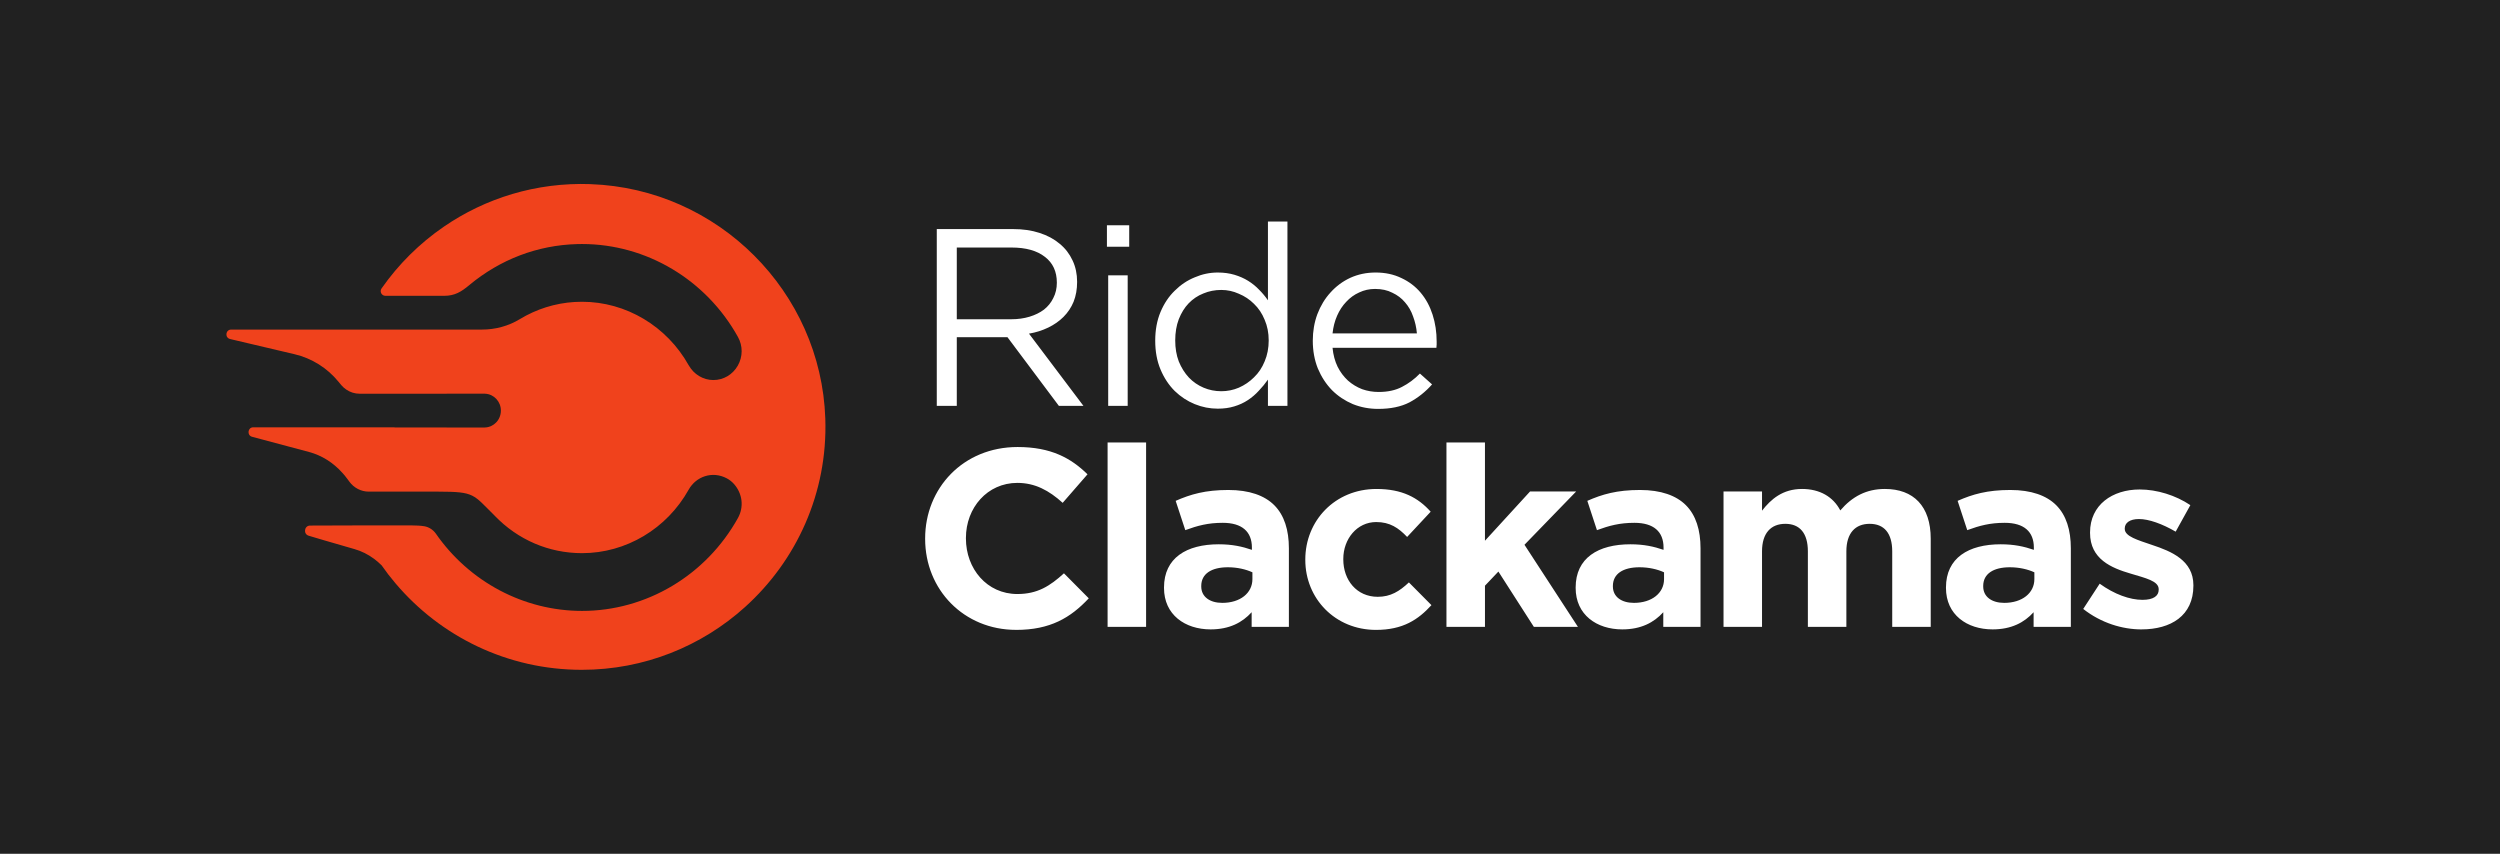
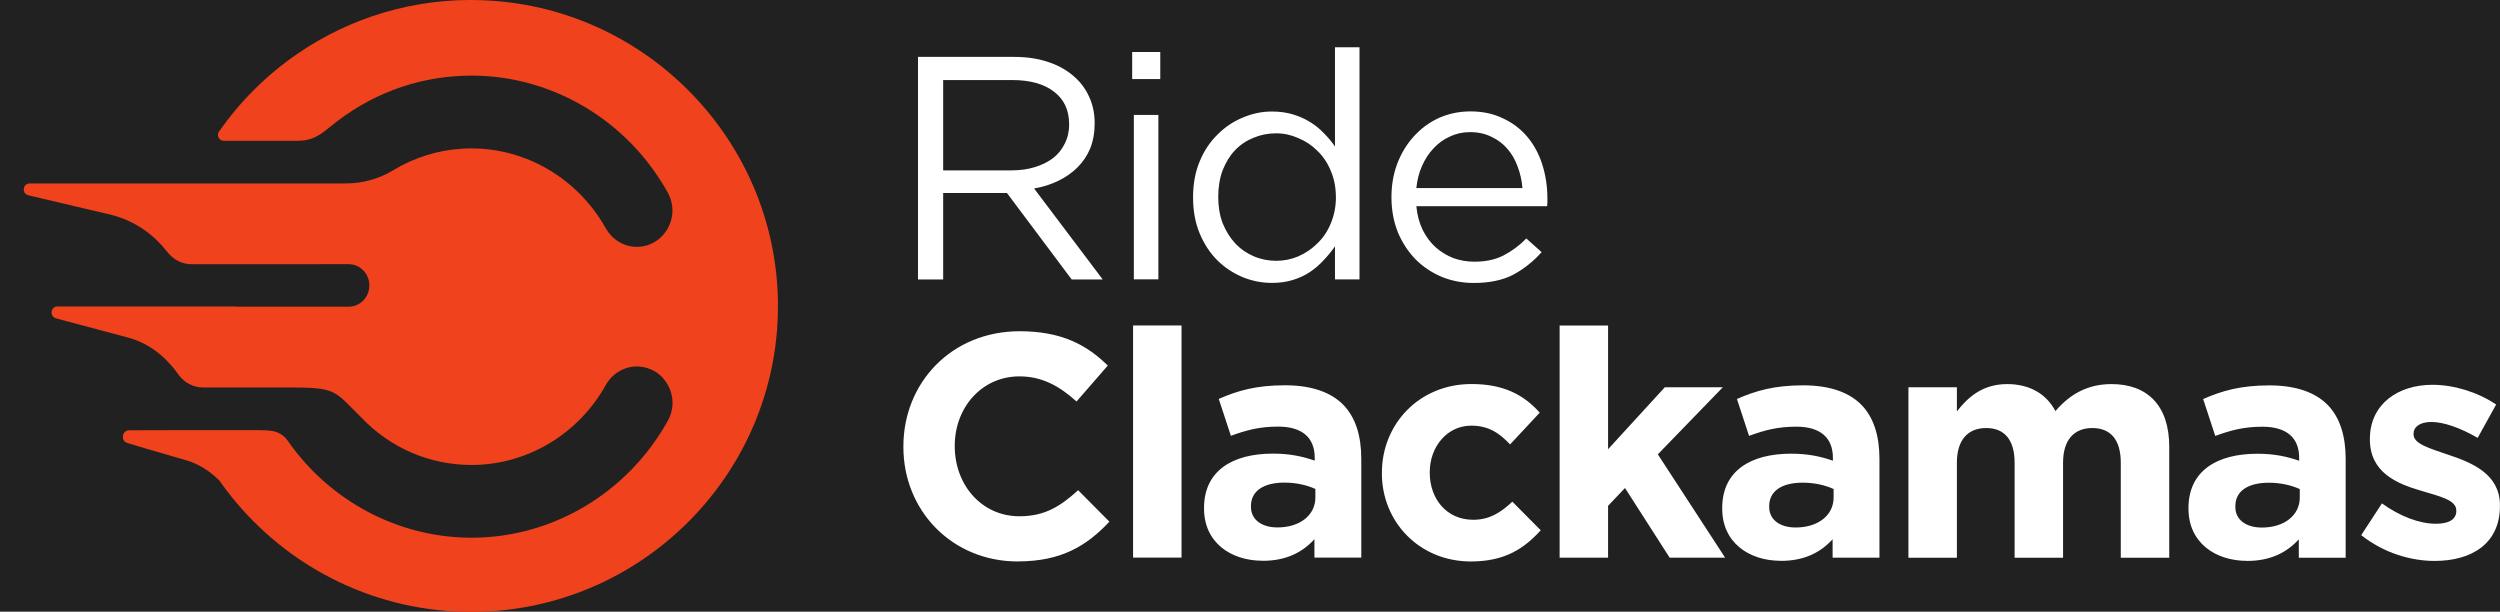
- <svg xmlns="http://www.w3.org/2000/svg" width="530" height="181" viewBox="0 0 530 181" fill="none">
-   <rect width="530" height="181" fill="#212121" />
-   <path d="M229.691 86.046L218.145 70.732C219.613 70.483 220.973 70.053 222.225 69.446C223.478 68.84 224.551 68.091 225.448 67.197C226.378 66.269 227.095 65.199 227.597 63.984C228.098 62.735 228.348 61.325 228.348 59.755C228.348 58.078 228.026 56.56 227.381 55.205C226.737 53.813 225.825 52.634 224.642 51.67C223.46 50.67 222.028 49.903 220.346 49.367C218.699 48.831 216.838 48.564 214.762 48.564H198.597V86.043H202.839V71.481H213.579L224.481 86.043H229.689L229.691 86.046ZM224.052 59.916C224.052 61.129 223.803 62.219 223.301 63.181C222.836 64.145 222.173 64.966 221.313 65.645C220.453 66.288 219.434 66.788 218.252 67.145C217.07 67.503 215.781 67.681 214.385 67.681H202.839V52.476H214.437C217.48 52.476 219.843 53.137 221.526 54.458C223.208 55.743 224.05 57.563 224.05 59.92L224.052 59.916ZM239.393 52.313V47.763H234.668V52.313H239.393ZM239.07 86.046V58.364H234.936V86.046H239.07ZM272.937 86.046V46.959H268.803V63.665C268.265 62.88 267.639 62.131 266.924 61.416C266.243 60.701 265.474 60.077 264.614 59.542C263.754 59.006 262.787 58.579 261.713 58.257C260.64 57.936 259.458 57.775 258.169 57.775C256.487 57.775 254.858 58.115 253.283 58.794C251.708 59.436 250.294 60.382 249.042 61.631C247.789 62.844 246.786 64.344 246.035 66.129C245.284 67.915 244.907 69.949 244.907 72.234C244.907 74.519 245.284 76.553 246.035 78.339C246.786 80.124 247.789 81.64 249.042 82.889C250.294 84.102 251.708 85.032 253.283 85.674C254.858 86.317 256.487 86.638 258.169 86.638C259.458 86.638 260.622 86.478 261.659 86.156C262.732 85.835 263.699 85.389 264.559 84.817C265.419 84.247 266.189 83.586 266.869 82.835C267.586 82.086 268.231 81.301 268.803 80.479V86.048L272.937 86.046ZM268.964 72.177C268.964 73.784 268.678 75.266 268.104 76.621C267.566 77.943 266.815 79.067 265.848 79.995C264.918 80.923 263.844 81.656 262.626 82.19C261.443 82.69 260.209 82.939 258.92 82.939C257.595 82.939 256.342 82.69 255.162 82.19C253.98 81.69 252.943 80.977 252.049 80.047C251.154 79.083 250.437 77.941 249.9 76.621C249.398 75.3 249.148 73.82 249.148 72.177C249.148 70.501 249.398 69.001 249.9 67.679C250.437 66.324 251.134 65.199 251.994 64.305C252.888 63.378 253.928 62.681 255.108 62.217C256.29 61.717 257.561 61.468 258.92 61.468C260.209 61.468 261.443 61.735 262.626 62.271C263.842 62.771 264.918 63.484 265.848 64.414C266.815 65.342 267.566 66.466 268.104 67.788C268.676 69.109 268.964 70.573 268.964 72.177ZM282.5 73.73H304.517C304.553 73.481 304.571 73.248 304.571 73.033V72.444C304.571 70.41 304.286 68.501 303.711 66.715C303.14 64.93 302.298 63.378 301.188 62.056C300.078 60.735 298.717 59.701 297.108 58.952C295.497 58.167 293.672 57.773 291.63 57.773C289.696 57.773 287.906 58.149 286.26 58.898C284.649 59.647 283.254 60.683 282.071 62.002C280.889 63.287 279.959 64.821 279.278 66.607C278.633 68.356 278.311 70.229 278.311 72.23C278.311 74.372 278.67 76.334 279.384 78.119C280.136 79.905 281.139 81.439 282.391 82.724C283.644 83.973 285.112 84.955 286.794 85.668C288.478 86.347 290.266 86.686 292.163 86.686C294.811 86.686 297.033 86.222 298.821 85.294C300.612 84.331 302.205 83.063 303.6 81.493L301.022 79.19C299.876 80.368 298.605 81.314 297.21 82.027C295.851 82.74 294.203 83.097 292.27 83.097C291.053 83.097 289.889 82.9 288.779 82.509C287.67 82.081 286.667 81.475 285.773 80.688C284.878 79.866 284.143 78.884 283.571 77.744C282.999 76.565 282.641 75.228 282.498 73.727L282.5 73.73ZM282.5 70.677C282.643 69.322 282.965 68.071 283.467 66.93C283.968 65.788 284.613 64.805 285.4 63.986C286.188 63.129 287.1 62.47 288.139 62.004C289.179 61.504 290.307 61.255 291.523 61.255C292.919 61.255 294.137 61.522 295.174 62.059C296.248 62.559 297.144 63.237 297.859 64.093C298.61 64.95 299.184 65.948 299.577 67.091C300.006 68.234 300.276 69.428 300.382 70.677H282.5Z" fill="white" />
-   <path d="M215.409 133.538C222.659 133.538 226.955 130.967 230.819 126.845L225.557 121.543C222.605 124.22 219.972 125.933 215.676 125.933C209.232 125.933 204.775 120.579 204.775 114.153V114.047C204.775 107.621 209.338 102.373 215.676 102.373C219.434 102.373 222.389 103.98 225.289 106.602L230.552 100.552C227.061 97.126 222.818 94.768 215.731 94.768C204.185 94.768 196.131 103.496 196.131 114.151V114.257C196.131 125.019 204.348 133.533 215.409 133.533V133.538ZM234.809 132.895H242.972V93.809H234.809V132.895ZM256.651 133.431C260.624 133.431 263.363 131.985 265.349 129.791V132.895H273.244V116.244C273.244 112.388 272.277 109.229 270.13 107.089C268.09 105.055 264.868 103.876 260.411 103.876C255.525 103.876 252.41 104.785 249.242 106.179L251.282 112.39C253.914 111.426 256.115 110.838 259.229 110.838C263.309 110.838 265.404 112.712 265.404 116.085V116.567C263.363 115.87 261.269 115.389 258.369 115.389C251.549 115.389 246.77 118.28 246.77 124.543V124.65C246.77 130.325 251.227 133.431 256.651 133.431ZM259.122 127.809C256.49 127.809 254.665 126.523 254.665 124.328V124.222C254.665 121.652 256.814 120.26 260.304 120.26C262.292 120.26 264.117 120.688 265.512 121.33V122.776C265.512 125.72 262.935 127.809 259.122 127.809ZM291.707 133.538C297.453 133.538 300.675 131.343 303.466 128.29L298.687 123.471C296.699 125.344 294.82 126.523 292.081 126.523C287.624 126.523 284.779 122.989 284.779 118.599V118.493C284.779 114.264 287.679 110.675 291.759 110.675C294.659 110.675 296.484 111.906 298.311 113.834L303.305 108.48C300.621 105.482 297.237 103.661 291.814 103.661C283.006 103.661 276.725 110.408 276.725 118.599V118.706C276.725 126.899 283.061 133.538 291.707 133.538ZM306.65 132.895H314.813V124.168L317.659 121.17L325.177 132.895H334.52L323.189 115.493L334.143 104.195H324.369L314.811 114.635V93.807H306.648V132.893L306.65 132.895ZM343.919 133.431C347.89 133.431 350.629 131.985 352.617 129.791V132.895H360.512V116.244C360.512 112.388 359.545 109.229 357.399 107.089C355.359 105.055 352.136 103.876 347.679 103.876C342.793 103.876 339.68 104.785 336.512 106.179L338.552 112.39C341.184 111.426 343.386 110.838 346.497 110.838C350.577 110.838 352.672 112.712 352.672 116.085V116.567C350.632 115.87 348.537 115.389 345.637 115.389C338.818 115.389 334.038 118.28 334.038 124.543V124.65C334.038 130.325 338.495 133.431 343.919 133.431ZM346.388 127.809C343.758 127.809 341.933 126.523 341.933 124.328V124.222C341.933 121.652 344.082 120.26 347.57 120.26C349.558 120.26 351.383 120.688 352.778 121.33V122.776C352.778 125.72 350.2 127.809 346.388 127.809ZM365.387 132.895H373.549V116.886C373.549 113.031 375.428 111.051 378.489 111.051C381.551 111.051 383.269 113.033 383.269 116.886V132.895H391.431V116.886C391.431 113.031 393.31 111.051 396.372 111.051C399.433 111.051 401.151 113.033 401.151 116.886V132.895H409.313V114.207C409.313 107.299 405.662 103.659 399.594 103.659C395.675 103.659 392.666 105.265 390.142 108.209C388.638 105.317 385.792 103.659 382.034 103.659C377.899 103.659 375.428 105.853 373.549 108.263V104.195H365.387V132.895ZM422.425 133.431C426.399 133.431 429.138 131.985 431.124 129.791V132.895H439.018V116.244C439.018 112.388 438.052 109.229 435.905 107.089C433.865 105.055 430.643 103.876 426.186 103.876C421.3 103.876 418.184 104.785 415.016 106.179L417.056 112.39C419.689 111.426 421.89 110.838 425.003 110.838C429.083 110.838 431.178 112.712 431.178 116.085V116.567C429.138 115.87 427.043 115.389 424.143 115.389C417.324 115.389 412.545 118.28 412.545 124.543V124.65C412.545 130.325 417.002 133.431 422.425 133.431ZM424.897 127.809C422.264 127.809 420.44 126.523 420.44 124.328V124.222C420.44 121.652 422.589 120.26 426.079 120.26C428.067 120.26 429.891 120.688 431.287 121.33V122.776C431.287 125.72 428.709 127.809 424.897 127.809ZM453.991 133.431C460.221 133.431 465 130.54 465 124.168V124.061C465 118.814 460.327 116.886 456.301 115.549C453.188 114.479 450.449 113.728 450.449 112.123V112.017C450.449 110.892 451.47 110.035 453.456 110.035C455.55 110.035 458.396 111.053 461.242 112.712L464.355 107.089C461.242 105 457.266 103.769 453.615 103.769C447.814 103.769 443.09 107.035 443.09 112.872V112.979C443.09 118.547 447.653 120.421 451.681 121.6C454.849 122.564 457.643 123.152 457.643 124.919V125.025C457.643 126.311 456.569 127.168 454.207 127.168C451.522 127.168 448.245 125.989 445.132 123.742L441.642 129.096C445.454 132.094 449.966 133.434 453.994 133.434L453.991 133.431Z" fill="white" />
-   <path d="M125.193 39.033C113.634 38.625 102.872 42.025 94.076 48.07C88.927 51.603 84.455 56.047 80.885 61.159C80.428 61.813 80.903 62.712 81.703 62.712H94.167C96.403 62.712 97.761 61.881 99.493 60.441L99.518 60.416C106.067 54.982 113.949 51.981 122.33 51.748C122.684 51.734 123.032 51.732 123.386 51.732C137.029 51.732 149.697 59.283 156.444 71.435C157.505 73.339 157.491 75.616 156.414 77.514C155.324 79.423 153.388 80.569 151.229 80.569C150.156 80.569 149.104 80.268 148.198 79.715C147.307 79.185 146.559 78.404 146.025 77.471L146.021 77.455L146.007 77.446C141.365 69.136 132.7 63.974 123.389 63.974C122.857 63.974 122.321 63.988 121.787 64.022C117.674 64.273 113.704 65.532 110.191 67.664C107.773 69.131 105.001 69.87 102.19 69.87H49.018C47.809 69.87 47.609 71.598 48.784 71.874L62.452 75.095C66.106 75.955 69.38 78.007 71.782 80.952L72.298 81.575C72.337 81.622 72.371 81.668 72.416 81.71C72.703 82.046 73.034 82.338 73.396 82.58C74.23 83.158 75.213 83.468 76.24 83.468H94.687V83.454H102.683C102.742 83.454 102.806 83.454 102.867 83.468C104.719 83.561 106.189 85.133 106.189 87.047C106.189 88.036 105.801 88.931 105.167 89.581C104.572 90.193 103.765 90.582 102.867 90.625C102.808 90.634 102.745 90.634 102.683 90.634H94.687V90.625H83.65L83.646 90.591H53.681C52.518 90.591 52.302 92.285 53.426 92.591L65.533 95.825C68.203 96.539 70.644 98.07 72.593 100.253C72.764 100.437 72.921 100.622 73.08 100.813C73.318 101.098 73.548 101.395 73.766 101.701L74.043 102.079C74.529 102.754 75.154 103.288 75.861 103.657C76.572 104.022 77.363 104.226 78.181 104.226H93.017C100.686 104.24 100.257 104.785 104.808 109.261L104.851 109.311C109.782 114.447 116.365 117.27 123.391 117.27C132.707 117.27 141.369 112.108 146.003 103.798C147.548 101.03 151.011 99.771 154.09 101.413C154.646 101.71 155.153 102.108 155.58 102.579C157.437 104.654 157.73 107.499 156.453 109.802C149.704 121.962 137.036 129.514 123.393 129.514C111.091 129.514 99.495 123.376 92.376 113.093C91.803 112.309 90.96 111.752 90.004 111.573C89.102 111.406 88.15 111.417 87.482 111.392L85.607 111.383H77.124L76.111 111.388H75.916L65.733 111.422C64.481 111.431 64.252 113.247 65.456 113.573L65.461 113.578L68.633 114.52L75.182 116.418C76.634 116.83 78.017 117.525 79.283 118.456C79.849 118.878 80.394 119.344 80.91 119.861C81.826 121.181 82.81 122.454 83.853 123.677C93.331 134.877 107.512 142 123.33 142C136.627 142 148.768 136.967 157.937 128.703L157.941 128.698C168.814 118.905 175.502 104.572 174.965 88.73C174.054 61.829 152.186 39.993 125.2 39.04L125.193 39.033Z" fill="#F0421C" />
+ <svg xmlns="http://www.w3.org/2000/svg" id="a" viewBox="0 0 421 103">
+   <defs>
+     <style>.b{fill:#fff;}.c{fill:#f0421c;}.d{fill:#212121;}</style>
+   </defs>
+   <rect class="d" width="421" height="103" />
+   <path class="b" d="m185.69,47.05l-11.55-15.31c1.47-.25,2.83-.68,4.08-1.29,1.25-.61,2.33-1.36,3.22-2.25.93-.93,1.65-2,2.15-3.21.5-1.25.75-2.66.75-4.23,0-1.68-.32-3.19-.97-4.55-.64-1.39-1.56-2.57-2.74-3.53-1.18-1-2.61-1.77-4.3-2.3-1.65-.54-3.51-.8-5.58-.8h-16.16v37.48h4.24v-14.56h10.74l10.9,14.56h5.21Zm-5.64-26.13c0,1.21-.25,2.3-.75,3.27-.46.96-1.13,1.79-1.99,2.46-.86.64-1.88,1.14-3.06,1.5-1.18.36-2.47.54-3.87.54h-11.55v-15.21h11.6c3.04,0,5.41.66,7.09,1.98,1.68,1.29,2.52,3.1,2.52,5.46h0Zm15.34-7.61v-4.55h-4.73v4.55h4.73Zm-.32,33.73v-27.68h-4.13v27.68h4.13Zm33.87,0V7.96h-4.13v16.71c-.54-.79-1.16-1.53-1.88-2.25-.68-.72-1.45-1.34-2.31-1.87-.86-.54-1.83-.96-2.9-1.29-1.07-.32-2.26-.48-3.54-.48-1.68,0-3.31.34-4.89,1.02-1.58.64-2.99,1.59-4.24,2.84-1.25,1.21-2.26,2.71-3.01,4.5-.75,1.79-1.13,3.82-1.13,6.1s.38,4.32,1.13,6.1c.75,1.79,1.75,3.3,3.01,4.55,1.25,1.21,2.67,2.14,4.24,2.79,1.57.64,3.2.96,4.89.96,1.29,0,2.45-.16,3.49-.48,1.07-.32,2.04-.77,2.9-1.34.86-.57,1.63-1.23,2.31-1.98.72-.75,1.36-1.53,1.93-2.36v5.57h4.13Zm-3.97-13.87c0,1.61-.29,3.09-.86,4.44-.54,1.32-1.29,2.45-2.26,3.37-.93.93-2,1.66-3.22,2.19-1.18.5-2.42.75-3.71.75s-2.58-.25-3.76-.75c-1.18-.5-2.22-1.21-3.11-2.14-.89-.96-1.61-2.11-2.15-3.43-.5-1.32-.75-2.8-.75-4.44s.25-3.18.75-4.5c.54-1.36,1.23-2.48,2.09-3.37.89-.93,1.93-1.62,3.11-2.09,1.18-.5,2.45-.75,3.81-.75,1.29,0,2.52.27,3.71.8,1.22.5,2.29,1.21,3.22,2.14.97.93,1.72,2.05,2.26,3.37.57,1.32.86,2.79.86,4.39Zm13.54,1.55h22.02c.04-.25.05-.48.05-.7v-.59c0-2.03-.29-3.94-.86-5.73-.57-1.79-1.41-3.34-2.52-4.66-1.11-1.32-2.47-2.36-4.08-3.1-1.61-.79-3.44-1.18-5.48-1.18-1.93,0-3.72.38-5.37,1.12-1.61.75-3.01,1.79-4.19,3.1-1.18,1.29-2.11,2.82-2.79,4.6-.65,1.75-.97,3.62-.97,5.62,0,2.14.36,4.1,1.07,5.89.75,1.79,1.76,3.32,3.01,4.6,1.25,1.25,2.72,2.23,4.4,2.94,1.68.68,3.47,1.02,5.37,1.02,2.65,0,4.87-.46,6.66-1.39,1.79-.96,3.38-2.23,4.78-3.8l-2.58-2.3c-1.15,1.18-2.42,2.12-3.81,2.84-1.36.71-3.01,1.07-4.94,1.07-1.22,0-2.38-.2-3.49-.59-1.11-.43-2.11-1.03-3.01-1.82-.9-.82-1.63-1.8-2.2-2.94-.57-1.18-.93-2.52-1.07-4.02h0Zm0-3.05c.14-1.36.46-2.61.97-3.75.5-1.14,1.15-2.12,1.93-2.94.79-.86,1.7-1.52,2.74-1.98,1.04-.5,2.17-.75,3.38-.75,1.4,0,2.61.27,3.65.8,1.07.5,1.97,1.18,2.68,2.03.75.86,1.32,1.86,1.72,3,.43,1.14.7,2.34.8,3.59h-17.88Z" />
+   <path class="b" d="m171.41,94.54c7.25,0,11.55-2.57,15.41-6.69l-5.26-5.3c-2.95,2.68-5.59,4.39-9.88,4.39-6.44,0-10.9-5.35-10.9-11.78v-.11c0-6.43,4.56-11.67,10.9-11.67,3.76,0,6.71,1.61,9.61,4.23l5.26-6.05c-3.49-3.43-7.73-5.78-14.82-5.78-11.55,0-19.6,8.73-19.6,19.38v.11c0,10.76,8.22,19.28,19.28,19.28h0Zm19.4-.64h8.16v-39.09h-8.16v39.09Zm21.84.54c3.97,0,6.71-1.45,8.7-3.64v3.1h7.89v-16.65c0-3.86-.97-7.02-3.11-9.16-2.04-2.03-5.26-3.21-9.72-3.21-4.89,0-8,.91-11.17,2.3l2.04,6.21c2.63-.96,4.83-1.55,7.95-1.55,4.08,0,6.17,1.87,6.17,5.25v.48c-2.04-.7-4.13-1.18-7.04-1.18-6.82,0-11.6,2.89-11.6,9.15v.11c0,5.67,4.46,8.78,9.88,8.78Zm2.47-5.62c-2.63,0-4.46-1.29-4.46-3.48v-.11c0-2.57,2.15-3.96,5.64-3.96,1.99,0,3.81.43,5.21,1.07v1.45c0,2.94-2.58,5.03-6.39,5.03Zm32.58,5.73c5.75,0,8.97-2.19,11.76-5.25l-4.78-4.82c-1.99,1.87-3.87,3.05-6.61,3.05-4.46,0-7.3-3.53-7.3-7.92v-.11c0-4.23,2.9-7.82,6.98-7.82,2.9,0,4.73,1.23,6.55,3.16l4.99-5.35c-2.68-3-6.07-4.82-11.49-4.82-8.81,0-15.09,6.75-15.09,14.94v.11c0,8.19,6.34,14.83,14.98,14.83Zm14.94-.64h8.16v-8.73l2.85-3,7.52,11.73h9.34l-11.33-17.4,10.95-11.3h-9.77l-9.56,10.44v-20.83h-8.16v39.09h0Zm37.27.54c3.97,0,6.71-1.45,8.7-3.64v3.1h7.89v-16.65c0-3.86-.97-7.02-3.11-9.16-2.04-2.03-5.26-3.21-9.72-3.21-4.89,0-8,.91-11.17,2.3l2.04,6.21c2.63-.96,4.83-1.55,7.95-1.55,4.08,0,6.17,1.87,6.17,5.25v.48c-2.04-.7-4.14-1.18-7.04-1.18-6.82,0-11.6,2.89-11.6,9.15v.11c0,5.67,4.46,8.78,9.88,8.78Zm2.47-5.62c-2.63,0-4.45-1.29-4.45-3.48v-.11c0-2.57,2.15-3.96,5.64-3.96,1.99,0,3.81.43,5.21,1.07v1.45c0,2.94-2.58,5.03-6.39,5.03Zm19,5.09h8.16v-16.01c0-3.86,1.88-5.83,4.94-5.83s4.78,1.98,4.78,5.83v16.01h8.16v-16.01c0-3.86,1.88-5.83,4.94-5.83s4.78,1.98,4.78,5.83v16.01h8.16v-18.69c0-6.91-3.65-10.55-9.72-10.55-3.92,0-6.93,1.61-9.45,4.55-1.5-2.89-4.35-4.55-8.11-4.55-4.14,0-6.61,2.19-8.48,4.6v-4.07h-8.16v28.7Zm57.04.54c3.97,0,6.71-1.45,8.7-3.64v3.1h7.89v-16.65c0-3.86-.97-7.02-3.11-9.16-2.04-2.03-5.26-3.21-9.72-3.21-4.89,0-8,.91-11.17,2.3l2.04,6.21c2.63-.96,4.83-1.55,7.95-1.55,4.08,0,6.18,1.87,6.18,5.25v.48c-2.04-.7-4.14-1.18-7.04-1.18-6.82,0-11.6,2.89-11.6,9.15v.11c0,5.67,4.46,8.78,9.88,8.78Zm2.47-5.62c-2.63,0-4.46-1.29-4.46-3.48v-.11c0-2.57,2.15-3.96,5.64-3.96,1.99,0,3.81.43,5.21,1.07v1.45c0,2.94-2.58,5.03-6.39,5.03Zm29.09,5.62c6.23,0,11.01-2.89,11.01-9.26v-.11c0-5.25-4.67-7.17-8.7-8.51-3.11-1.07-5.85-1.82-5.85-3.43v-.11c0-1.12,1.02-1.98,3.01-1.98,2.09,0,4.94,1.02,7.79,2.68l3.11-5.62c-3.11-2.09-7.09-3.32-10.74-3.32-5.8,0-10.52,3.27-10.52,9.1v.11c0,5.57,4.56,7.44,8.59,8.62,3.17.96,5.96,1.55,5.96,3.32v.11c0,1.29-1.07,2.14-3.44,2.14-2.68,0-5.96-1.18-9.08-3.43l-3.49,5.35c3.81,3,8.32,4.34,12.35,4.34h0Z" />
+   <path class="c" d="m81.19.03c-11.56-.41-22.32,2.99-31.12,9.04-5.15,3.53-9.62,7.98-13.19,13.09-.46.65.02,1.55.82,1.55h12.46c2.24,0,3.59-.83,5.33-2.27l.03-.02c6.55-5.43,14.43-8.43,22.81-8.67.35-.01.7-.02,1.06-.02,13.64,0,26.31,7.55,33.06,19.7,1.06,1.9,1.05,4.18-.03,6.08-1.09,1.91-3.03,3.06-5.18,3.06-1.07,0-2.12-.3-3.03-.85-.89-.53-1.64-1.31-2.17-2.24v-.02s-.02,0-.02,0c-4.64-8.31-13.31-13.47-22.62-13.47-.53,0-1.07.01-1.6.05-4.11.25-8.08,1.51-11.6,3.64-2.42,1.47-5.19,2.21-8,2.21H5.02c-1.21,0-1.41,1.73-.23,2l13.67,3.22c3.65.86,6.93,2.91,9.33,5.86l.52.62s.07.09.12.14c.29.34.62.63.98.87.83.58,1.82.89,2.84.89h18.45s8-.01,8-.01c.06,0,.12,0,.18.01,1.85.09,3.32,1.66,3.32,3.58,0,.99-.39,1.88-1.02,2.53-.6.61-1.4,1-2.3,1.04-.06,0-.12,0-.18,0h-8s-11.04,0-11.04,0v-.03H9.68c-1.16,0-1.38,1.69-.25,2l12.11,3.23c2.67.71,5.11,2.24,7.06,4.43.17.18.33.37.49.56.24.28.47.58.69.89l.28.38c.49.67,1.11,1.21,1.82,1.58.71.37,1.5.57,2.32.57h14.84c7.67.01,7.24.56,11.79,5.04l.04.05c4.93,5.14,11.51,7.96,18.54,7.96,9.32,0,17.98-5.16,22.61-13.47,1.54-2.77,5.01-4.03,8.09-2.38.56.3,1.06.69,1.49,1.17,1.86,2.07,2.15,4.92.87,7.22-6.75,12.16-19.42,19.71-33.06,19.71-12.3,0-23.9-6.14-31.02-16.42-.57-.78-1.42-1.34-2.37-1.52-.9-.17-1.85-.16-2.52-.18h-1.87s-8.48,0-8.48,0h-1.01s-.2,0-.2,0l-10.18.03c-1.25,0-1.48,1.83-.28,2.15h0s3.17.95,3.17.95l6.55,1.9c1.45.41,2.84,1.11,4.1,2.04.57.42,1.11.89,1.63,1.4.92,1.32,1.9,2.59,2.94,3.82,9.48,11.2,23.66,18.32,39.48,18.32,13.3,0,25.44-5.03,34.61-13.3h0c10.87-9.8,17.56-24.13,17.02-39.97C130.05,22.83,108.19.99,81.2.04h0Z" />
</svg>
